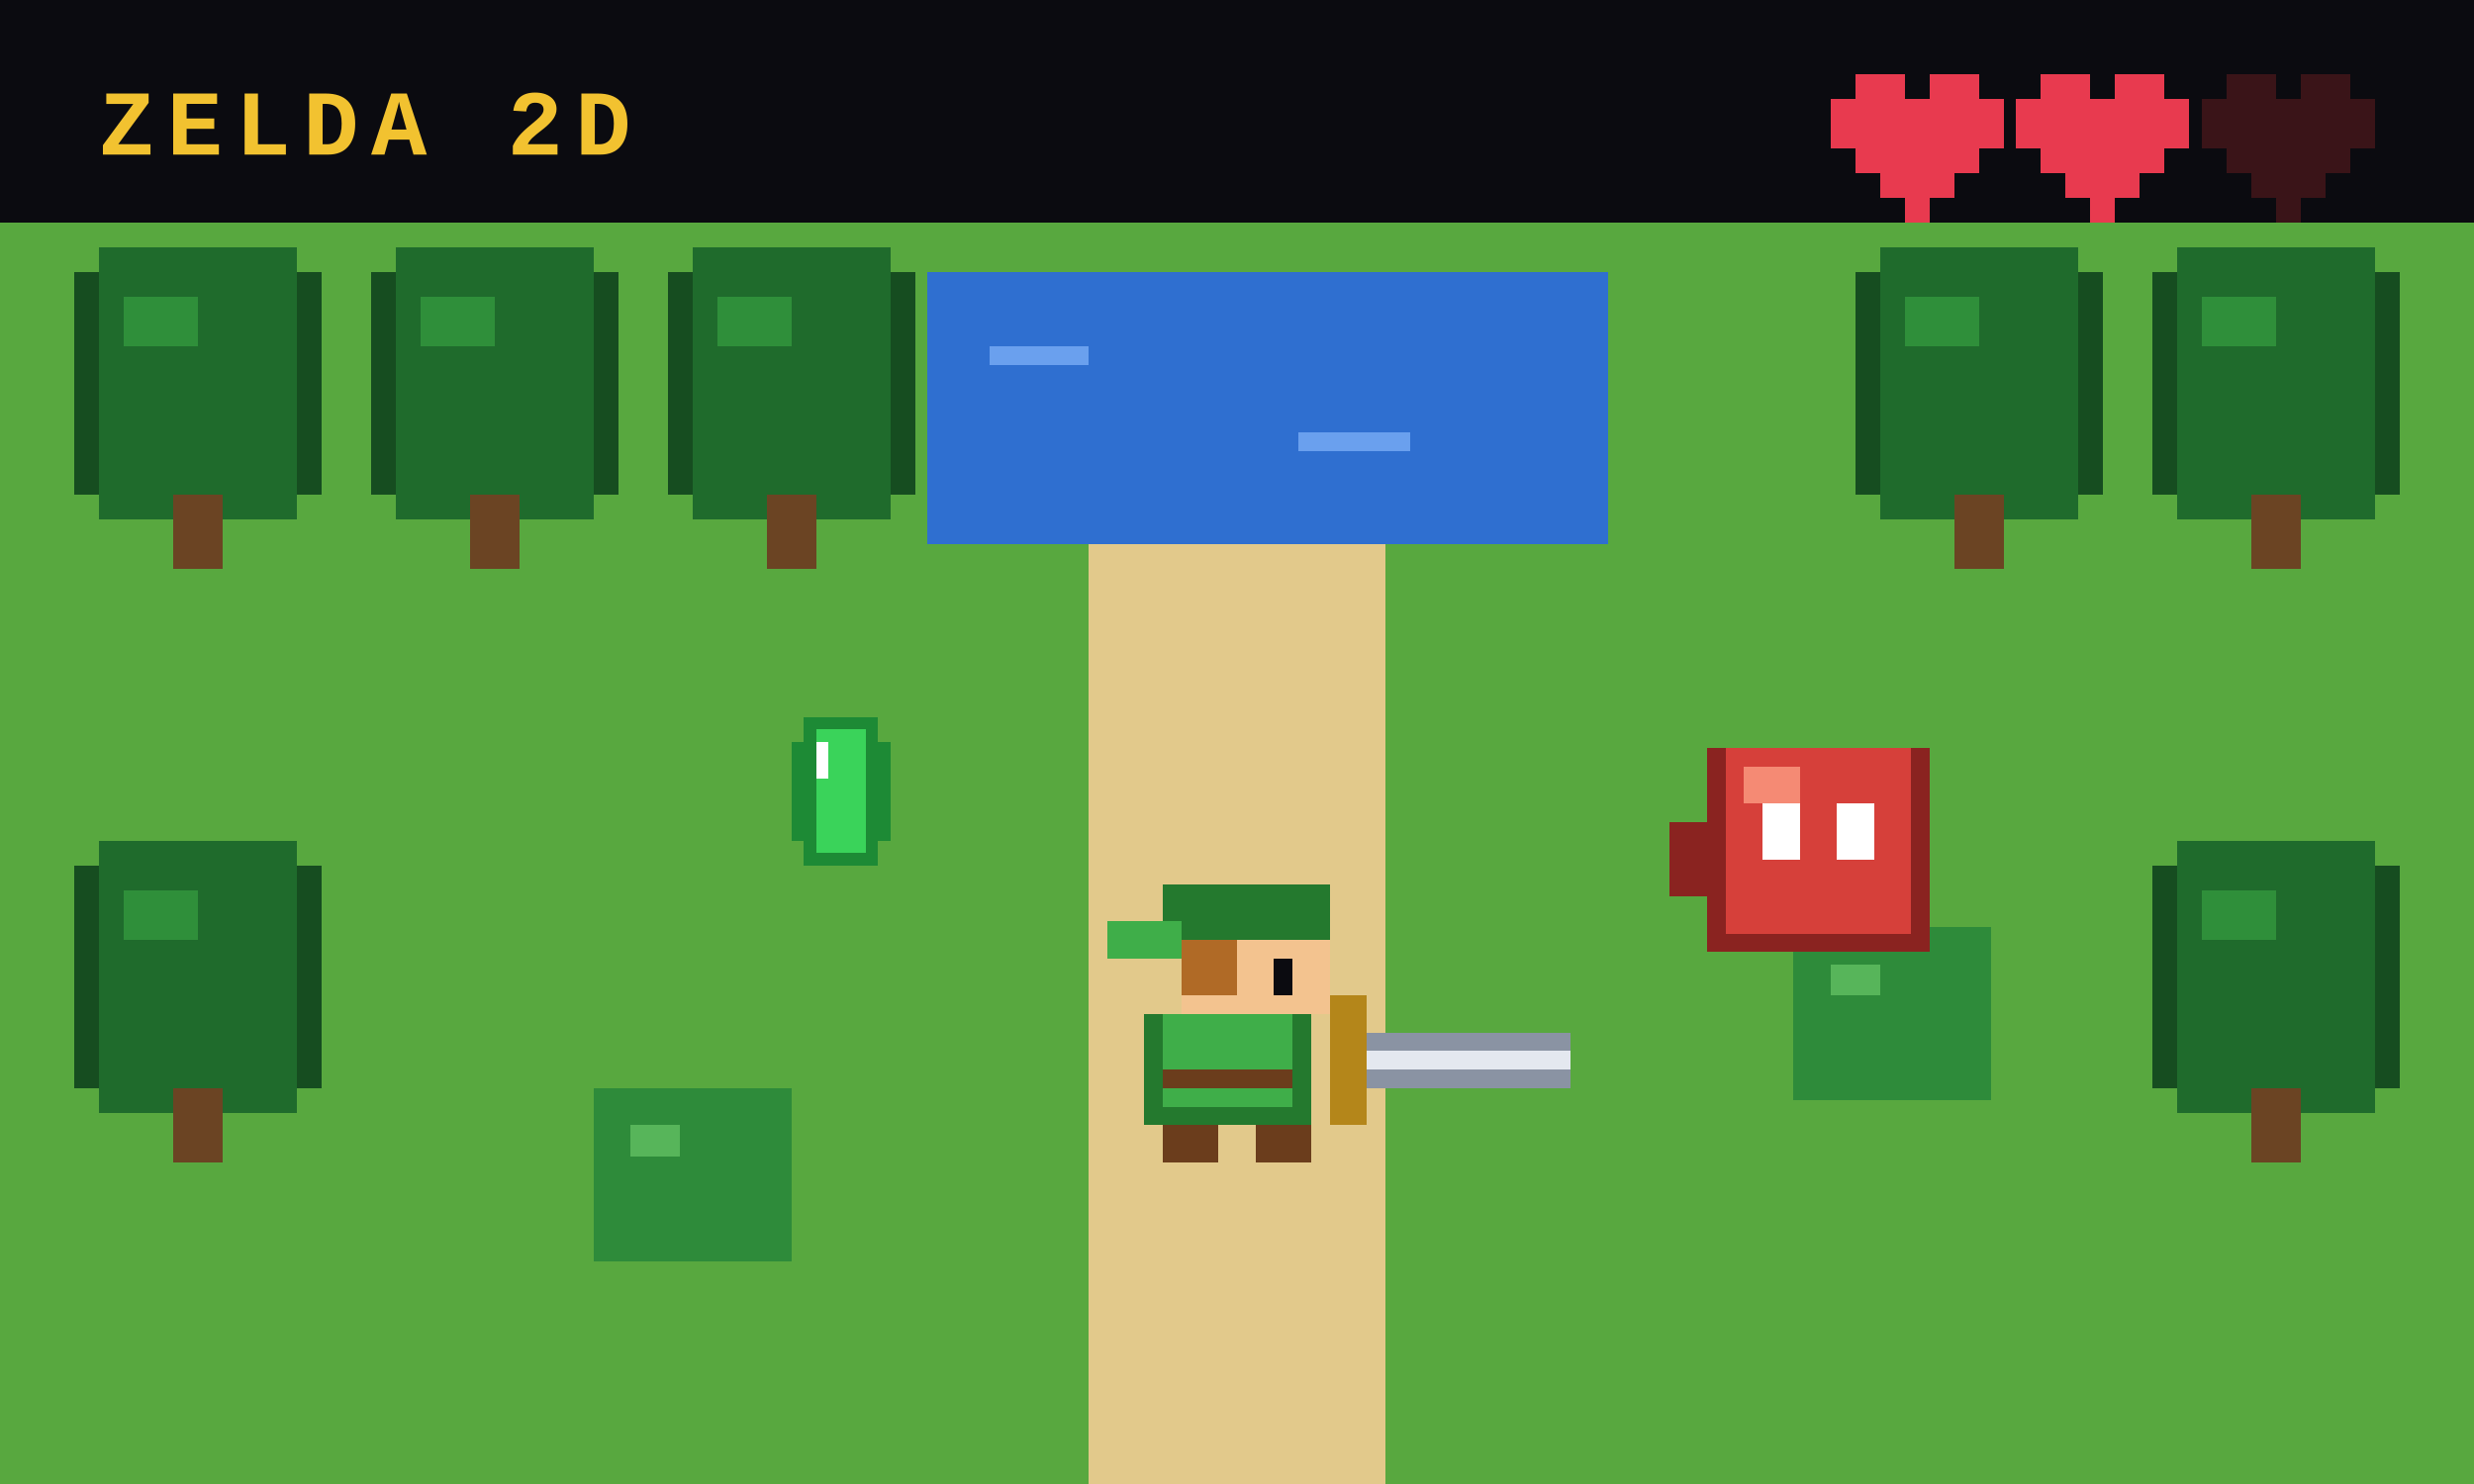
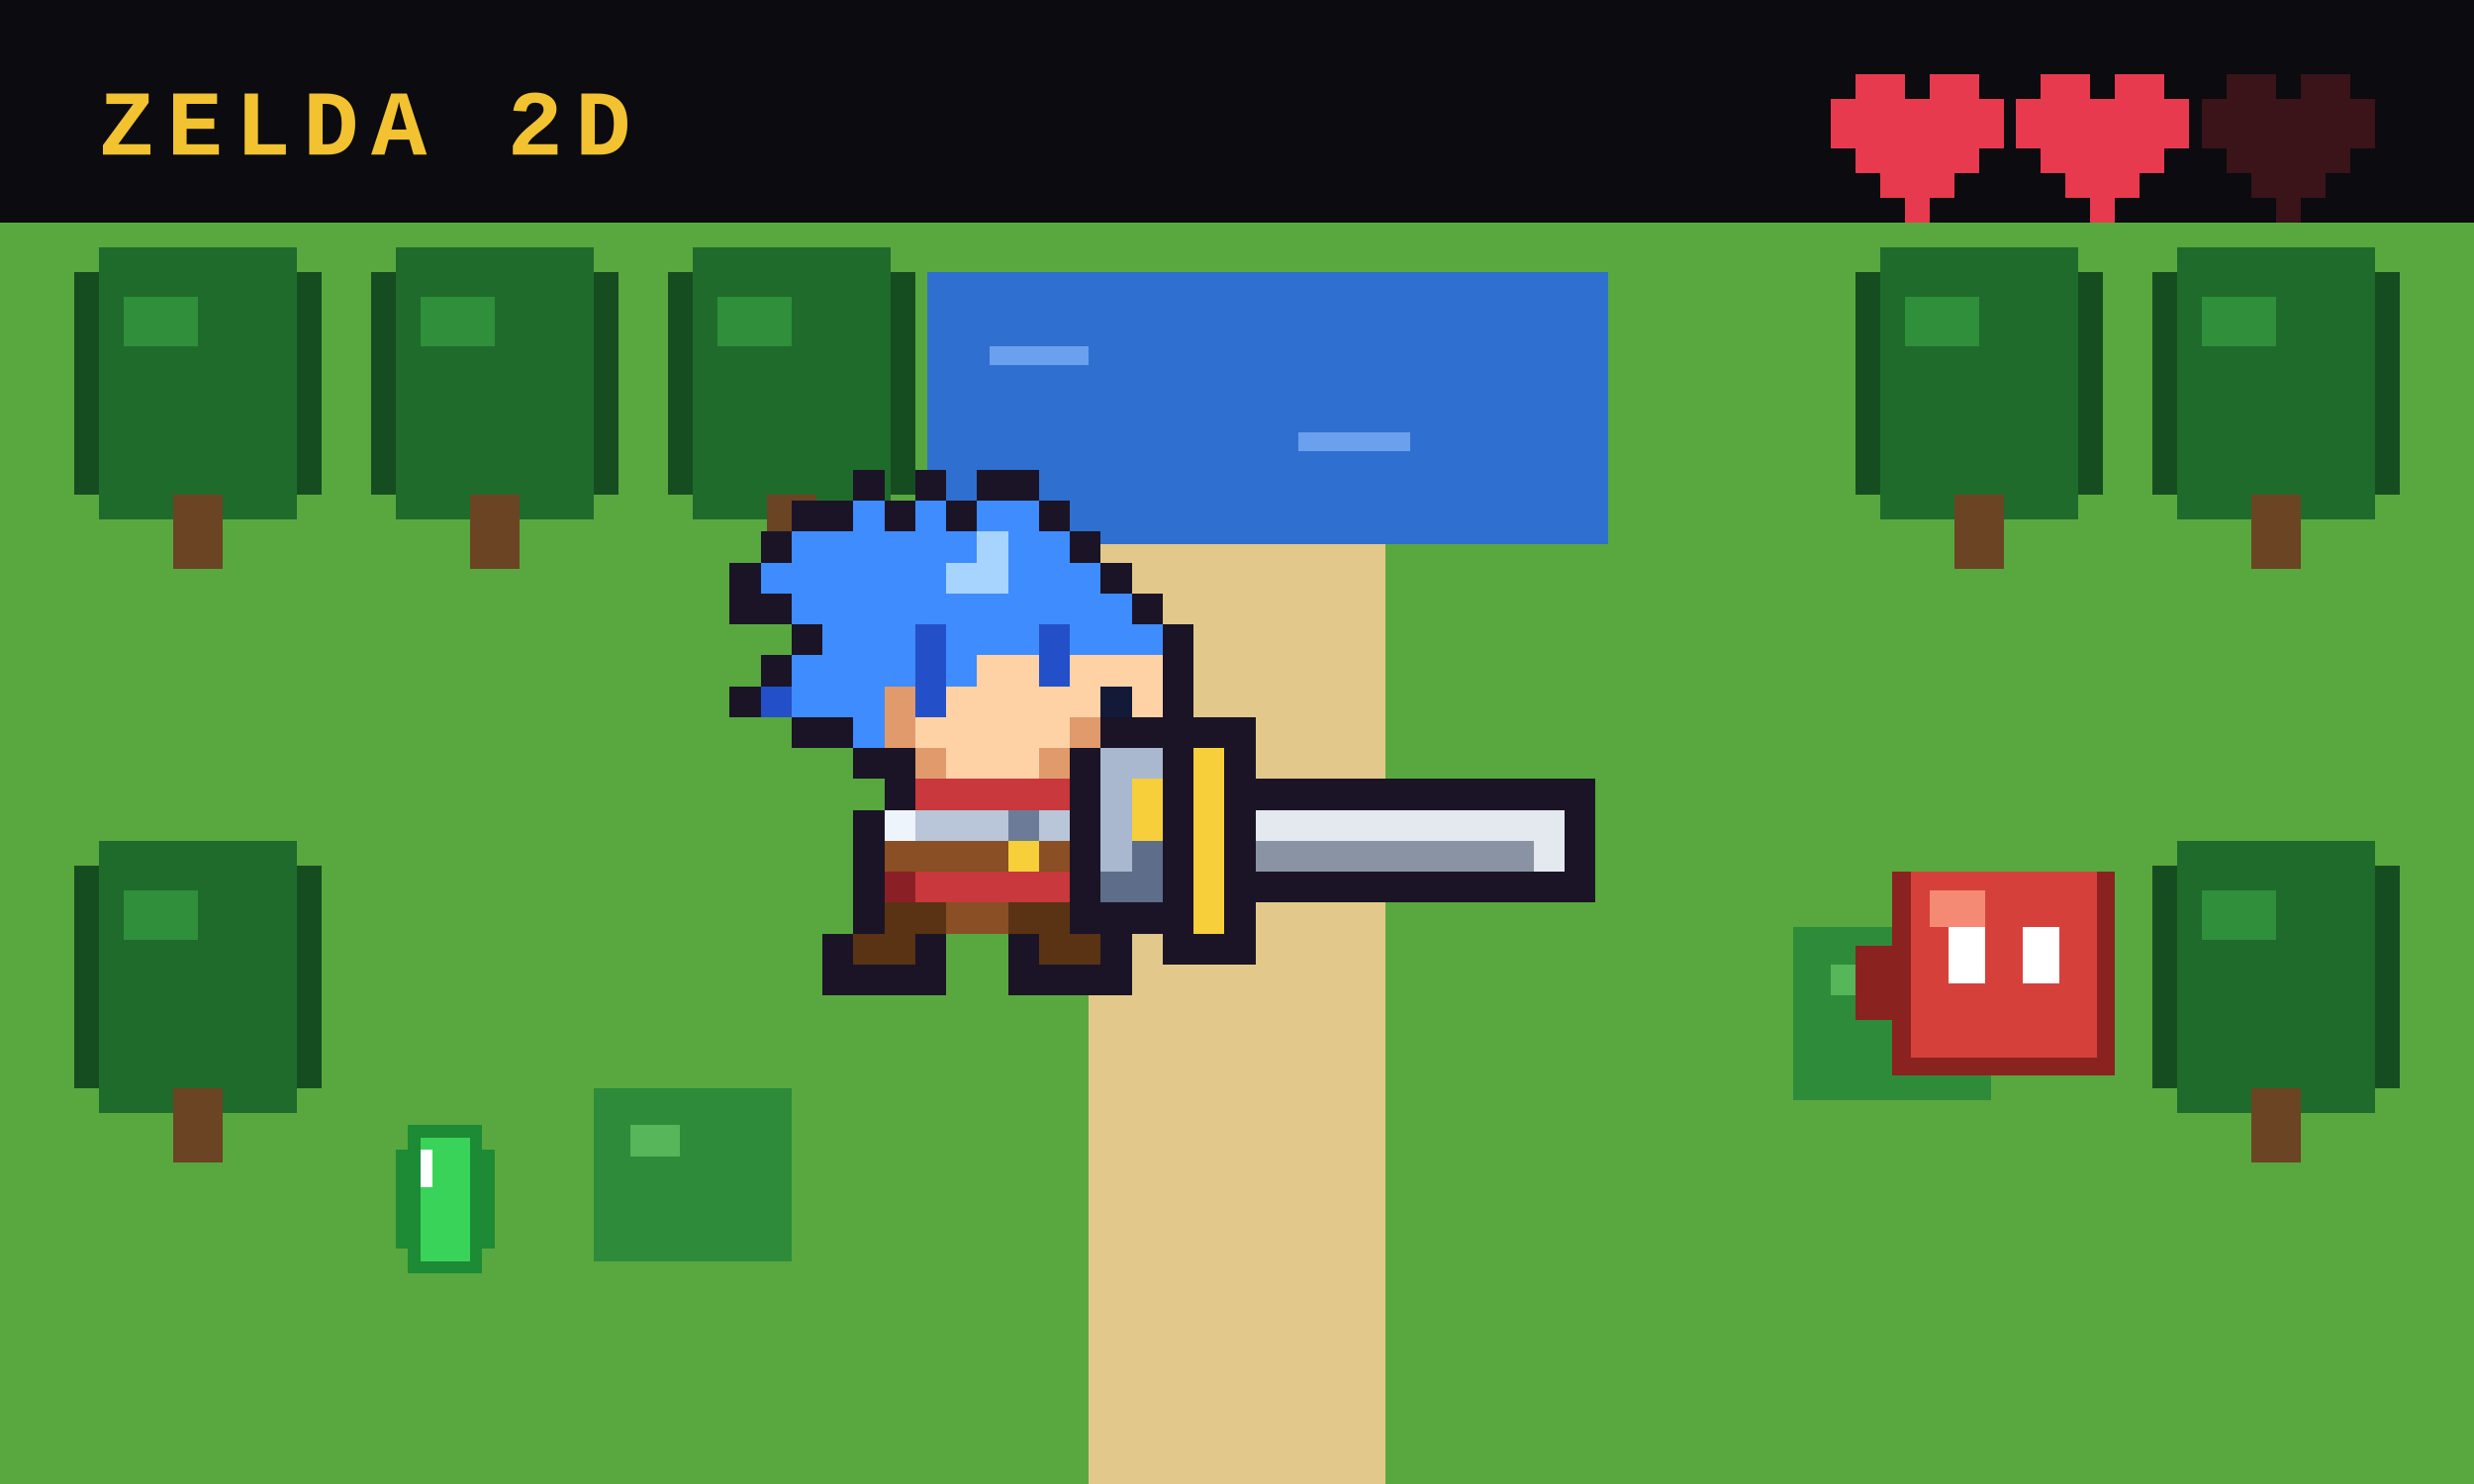
<svg xmlns="http://www.w3.org/2000/svg" viewBox="0 0 400 240" shape-rendering="crispEdges" font-family="'Courier New', monospace">
  <rect width="400" height="240" fill="#58a83f" />
  <rect width="400" height="36" fill="#0b0b10" />
  <g fill="#e83a4f">
    <path d="M300 12h8v4h4v-4h8v4h4v8h-4v4h-4v4h-4v4h-4v-4h-4v-4h-4v-4h-4v-8h4z" />
    <path d="M330 12h8v4h4v-4h8v4h4v8h-4v4h-4v4h-4v4h-4v-4h-4v-4h-4v-4h-4v-8h4z" />
  </g>
  <path d="M360 12h8v4h4v-4h8v4h4v8h-4v4h-4v4h-4v4h-4v-4h-4v-4h-4v-4h-4v-8h4z" fill="#3a1418" />
  <text x="16" y="25" fill="#f2c230" font-size="15" font-weight="700" letter-spacing="2">ZELDA 2D</text>
  <g id="tree">
    <rect x="12" y="44" width="40" height="36" fill="#164d20" />
    <rect x="16" y="40" width="32" height="44" fill="#1f6b2c" />
    <rect x="20" y="48" width="12" height="8" fill="#2f8f3a" />
    <rect x="28" y="80" width="8" height="12" fill="#6b4423" />
  </g>
  <use href="#tree" x="48" />
  <use href="#tree" x="96" />
  <use href="#tree" x="288" />
  <use href="#tree" x="336" />
  <use href="#tree" y="96" />
  <use href="#tree" x="336" y="96" />
  <rect x="150" y="44" width="110" height="44" fill="#2f6fd0" />
  <rect x="160" y="56" width="16" height="3" fill="#6aa0ee" />
  <rect x="210" y="70" width="18" height="3" fill="#6aa0ee" />
  <rect x="176" y="88" width="48" height="152" fill="#e2c98b" />
  <g fill="#2e8b3a">
    <rect x="96" y="176" width="32" height="28" />
    <rect x="290" y="150" width="32" height="28" />
  </g>
  <g fill="#57b55a">
    <rect x="102" y="182" width="8" height="5" />
    <rect x="296" y="156" width="8" height="5" />
  </g>
-   <g transform="translate(176 140) scale(3)">
-     <rect x="4" y="13" width="3" height="3" fill="#6b3d1c" />
-     <rect x="9" y="13" width="3" height="3" fill="#6b3d1c" />
-     <rect x="3" y="8" width="9" height="6" fill="#24792e" />
-     <rect x="4" y="8" width="7" height="5" fill="#3fae49" />
-     <rect x="4" y="11" width="7" height="1" fill="#6b3d1c" />
-     <rect x="5" y="3" width="8" height="5" fill="#f3c38f" />
-     <rect x="5" y="3" width="3" height="4" fill="#b06a26" />
-     <rect x="10" y="5" width="1" height="2" fill="#0b0b10" />
-     <rect x="4" y="1" width="9" height="3" fill="#24792e" />
-     <rect x="1" y="3" width="4" height="2" fill="#3fae49" />
-     <rect x="15" y="9" width="11" height="3" fill="#8a93a3" />
-     <rect x="15" y="10" width="11" height="1" fill="#e4e8ef" />
-     <rect x="13" y="7" width="2" height="7" fill="#b4861a" />
-   </g>
-   <g transform="translate(270 112) scale(3)">
+   <g transform="translate(118 76) scale(5)">
+     <rect x="14" y="8" width="3" height="8" fill="#1a1426" />
+     <rect x="15" y="9" width="1" height="6" fill="#f6cf3a" />
+     <rect x="17" y="10" width="11" height="4" fill="#1a1426" />
+     <rect x="17" y="11" width="10" height="2" fill="#e4e8ef" />
+     <rect x="17" y="12" width="9" height="1" fill="#8a93a3" />
+     <rect x="4" y="0" width="1" height="1" fill="#1a1426" />
+     <rect x="6" y="0" width="1" height="1" fill="#1a1426" />
+     <rect x="8" y="0" width="1" height="1" fill="#1a1426" />
+     <rect x="9" y="0" width="1" height="1" fill="#1a1426" />
+     <rect x="2" y="1" width="1" height="1" fill="#1a1426" />
+     <rect x="3" y="1" width="1" height="1" fill="#1a1426" />
+     <rect x="4" y="1" width="1" height="1" fill="#3f8cff" />
+     <rect x="5" y="1" width="1" height="1" fill="#1a1426" />
+     <rect x="6" y="1" width="1" height="1" fill="#3f8cff" />
+     <rect x="7" y="1" width="1" height="1" fill="#1a1426" />
+     <rect x="8" y="1" width="1" height="1" fill="#3f8cff" />
+     <rect x="9" y="1" width="1" height="1" fill="#3f8cff" />
+     <rect x="10" y="1" width="1" height="1" fill="#1a1426" />
+     <rect x="1" y="2" width="1" height="1" fill="#1a1426" />
+     <rect x="2" y="2" width="1" height="1" fill="#3f8cff" />
+     <rect x="3" y="2" width="1" height="1" fill="#3f8cff" />
+     <rect x="4" y="2" width="1" height="1" fill="#3f8cff" />
+     <rect x="5" y="2" width="1" height="1" fill="#3f8cff" />
+     <rect x="6" y="2" width="1" height="1" fill="#3f8cff" />
+     <rect x="7" y="2" width="1" height="1" fill="#3f8cff" />
+     <rect x="8" y="2" width="1" height="1" fill="#a6d4ff" />
+     <rect x="9" y="2" width="1" height="1" fill="#3f8cff" />
+     <rect x="10" y="2" width="1" height="1" fill="#3f8cff" />
+     <rect x="11" y="2" width="1" height="1" fill="#1a1426" />
+     <rect x="0" y="3" width="1" height="1" fill="#1a1426" />
+     <rect x="1" y="3" width="1" height="1" fill="#3f8cff" />
+     <rect x="2" y="3" width="1" height="1" fill="#3f8cff" />
+     <rect x="3" y="3" width="1" height="1" fill="#3f8cff" />
+     <rect x="4" y="3" width="1" height="1" fill="#3f8cff" />
+     <rect x="5" y="3" width="1" height="1" fill="#3f8cff" />
+     <rect x="6" y="3" width="1" height="1" fill="#3f8cff" />
+     <rect x="7" y="3" width="1" height="1" fill="#a6d4ff" />
+     <rect x="8" y="3" width="1" height="1" fill="#a6d4ff" />
+     <rect x="9" y="3" width="1" height="1" fill="#3f8cff" />
+     <rect x="10" y="3" width="1" height="1" fill="#3f8cff" />
+     <rect x="11" y="3" width="1" height="1" fill="#3f8cff" />
+     <rect x="12" y="3" width="1" height="1" fill="#1a1426" />
+     <rect x="0" y="4" width="1" height="1" fill="#1a1426" />
+     <rect x="1" y="4" width="1" height="1" fill="#1a1426" />
+     <rect x="2" y="4" width="1" height="1" fill="#3f8cff" />
+     <rect x="3" y="4" width="1" height="1" fill="#3f8cff" />
+     <rect x="4" y="4" width="1" height="1" fill="#3f8cff" />
+     <rect x="5" y="4" width="1" height="1" fill="#3f8cff" />
+     <rect x="6" y="4" width="1" height="1" fill="#3f8cff" />
+     <rect x="7" y="4" width="1" height="1" fill="#3f8cff" />
+     <rect x="8" y="4" width="1" height="1" fill="#3f8cff" />
+     <rect x="9" y="4" width="1" height="1" fill="#3f8cff" />
+     <rect x="10" y="4" width="1" height="1" fill="#3f8cff" />
+     <rect x="11" y="4" width="1" height="1" fill="#3f8cff" />
+     <rect x="12" y="4" width="1" height="1" fill="#3f8cff" />
+     <rect x="13" y="4" width="1" height="1" fill="#1a1426" />
+     <rect x="2" y="5" width="1" height="1" fill="#1a1426" />
+     <rect x="3" y="5" width="1" height="1" fill="#3f8cff" />
+     <rect x="4" y="5" width="1" height="1" fill="#3f8cff" />
+     <rect x="5" y="5" width="1" height="1" fill="#3f8cff" />
+     <rect x="6" y="5" width="1" height="1" fill="#2350c8" />
+     <rect x="7" y="5" width="1" height="1" fill="#3f8cff" />
+     <rect x="8" y="5" width="1" height="1" fill="#3f8cff" />
+     <rect x="9" y="5" width="1" height="1" fill="#3f8cff" />
+     <rect x="10" y="5" width="1" height="1" fill="#2350c8" />
+     <rect x="11" y="5" width="1" height="1" fill="#3f8cff" />
+     <rect x="12" y="5" width="1" height="1" fill="#3f8cff" />
+     <rect x="13" y="5" width="1" height="1" fill="#3f8cff" />
+     <rect x="14" y="5" width="1" height="1" fill="#1a1426" />
+     <rect x="1" y="6" width="1" height="1" fill="#1a1426" />
+     <rect x="2" y="6" width="1" height="1" fill="#3f8cff" />
+     <rect x="3" y="6" width="1" height="1" fill="#3f8cff" />
+     <rect x="4" y="6" width="1" height="1" fill="#3f8cff" />
+     <rect x="5" y="6" width="1" height="1" fill="#3f8cff" />
+     <rect x="6" y="6" width="1" height="1" fill="#2350c8" />
+     <rect x="7" y="6" width="1" height="1" fill="#3f8cff" />
+     <rect x="8" y="6" width="1" height="1" fill="#ffd2a6" />
+     <rect x="9" y="6" width="1" height="1" fill="#ffd2a6" />
+     <rect x="10" y="6" width="1" height="1" fill="#2350c8" />
+     <rect x="11" y="6" width="1" height="1" fill="#ffd2a6" />
+     <rect x="12" y="6" width="1" height="1" fill="#ffd2a6" />
+     <rect x="13" y="6" width="1" height="1" fill="#ffd2a6" />
+     <rect x="14" y="6" width="1" height="1" fill="#1a1426" />
+     <rect x="0" y="7" width="1" height="1" fill="#1a1426" />
+     <rect x="1" y="7" width="1" height="1" fill="#2350c8" />
+     <rect x="2" y="7" width="1" height="1" fill="#3f8cff" />
+     <rect x="3" y="7" width="1" height="1" fill="#3f8cff" />
+     <rect x="4" y="7" width="1" height="1" fill="#3f8cff" />
+     <rect x="5" y="7" width="1" height="1" fill="#e09a6c" />
+     <rect x="6" y="7" width="1" height="1" fill="#2350c8" />
+     <rect x="7" y="7" width="1" height="1" fill="#ffd2a6" />
+     <rect x="8" y="7" width="1" height="1" fill="#ffd2a6" />
+     <rect x="9" y="7" width="1" height="1" fill="#ffd2a6" />
+     <rect x="10" y="7" width="1" height="1" fill="#ffd2a6" />
+     <rect x="11" y="7" width="1" height="1" fill="#ffd2a6" />
+     <rect x="12" y="7" width="1" height="1" fill="#121a38" />
+     <rect x="13" y="7" width="1" height="1" fill="#ffd2a6" />
+     <rect x="14" y="7" width="1" height="1" fill="#1a1426" />
+     <rect x="2" y="8" width="1" height="1" fill="#1a1426" />
+     <rect x="3" y="8" width="1" height="1" fill="#1a1426" />
+     <rect x="4" y="8" width="1" height="1" fill="#3f8cff" />
+     <rect x="5" y="8" width="1" height="1" fill="#e09a6c" />
+     <rect x="6" y="8" width="1" height="1" fill="#ffd2a6" />
+     <rect x="7" y="8" width="1" height="1" fill="#ffd2a6" />
+     <rect x="8" y="8" width="1" height="1" fill="#ffd2a6" />
+     <rect x="9" y="8" width="1" height="1" fill="#ffd2a6" />
+     <rect x="10" y="8" width="1" height="1" fill="#ffd2a6" />
+     <rect x="11" y="8" width="1" height="1" fill="#e09a6c" />
+     <rect x="12" y="8" width="1" height="1" fill="#1a1426" />
+     <rect x="13" y="8" width="1" height="1" fill="#1a1426" />
+     <rect x="4" y="9" width="1" height="1" fill="#1a1426" />
+     <rect x="5" y="9" width="1" height="1" fill="#1a1426" />
+     <rect x="6" y="9" width="1" height="1" fill="#e09a6c" />
+     <rect x="7" y="9" width="1" height="1" fill="#ffd2a6" />
+     <rect x="8" y="9" width="1" height="1" fill="#ffd2a6" />
+     <rect x="9" y="9" width="1" height="1" fill="#ffd2a6" />
+     <rect x="10" y="9" width="1" height="1" fill="#e09a6c" />
+     <rect x="11" y="9" width="1" height="1" fill="#1a1426" />
+     <rect x="12" y="9" width="1" height="1" fill="#a9b8cf" />
+     <rect x="13" y="9" width="1" height="1" fill="#a9b8cf" />
+     <rect x="14" y="9" width="1" height="1" fill="#1a1426" />
+     <rect x="5" y="10" width="1" height="1" fill="#1a1426" />
+     <rect x="6" y="10" width="1" height="1" fill="#c8383c" />
+     <rect x="7" y="10" width="1" height="1" fill="#c8383c" />
+     <rect x="8" y="10" width="1" height="1" fill="#c8383c" />
+     <rect x="9" y="10" width="1" height="1" fill="#c8383c" />
+     <rect x="10" y="10" width="1" height="1" fill="#c8383c" />
+     <rect x="11" y="10" width="1" height="1" fill="#1a1426" />
+     <rect x="12" y="10" width="1" height="1" fill="#a9b8cf" />
+     <rect x="13" y="10" width="1" height="1" fill="#f6cf3a" />
+     <rect x="14" y="10" width="1" height="1" fill="#1a1426" />
+     <rect x="4" y="11" width="1" height="1" fill="#1a1426" />
+     <rect x="5" y="11" width="1" height="1" fill="#eef4fc" />
+     <rect x="6" y="11" width="1" height="1" fill="#b9c5d8" />
+     <rect x="7" y="11" width="1" height="1" fill="#b9c5d8" />
+     <rect x="8" y="11" width="1" height="1" fill="#b9c5d8" />
+     <rect x="9" y="11" width="1" height="1" fill="#6c7c98" />
+     <rect x="10" y="11" width="1" height="1" fill="#b9c5d8" />
+     <rect x="11" y="11" width="1" height="1" fill="#1a1426" />
+     <rect x="12" y="11" width="1" height="1" fill="#a9b8cf" />
+     <rect x="13" y="11" width="1" height="1" fill="#f6cf3a" />
+     <rect x="14" y="11" width="1" height="1" fill="#1a1426" />
+     <rect x="4" y="12" width="1" height="1" fill="#1a1426" />
+     <rect x="5" y="12" width="1" height="1" fill="#8a4f24" />
+     <rect x="6" y="12" width="1" height="1" fill="#8a4f24" />
+     <rect x="7" y="12" width="1" height="1" fill="#8a4f24" />
+     <rect x="8" y="12" width="1" height="1" fill="#8a4f24" />
+     <rect x="9" y="12" width="1" height="1" fill="#f6cf3a" />
+     <rect x="10" y="12" width="1" height="1" fill="#8a4f24" />
+     <rect x="11" y="12" width="1" height="1" fill="#1a1426" />
+     <rect x="12" y="12" width="1" height="1" fill="#a9b8cf" />
+     <rect x="13" y="12" width="1" height="1" fill="#5d6d8a" />
+     <rect x="14" y="12" width="1" height="1" fill="#1a1426" />
+     <rect x="4" y="13" width="1" height="1" fill="#1a1426" />
+     <rect x="5" y="13" width="1" height="1" fill="#8a2026" />
+     <rect x="6" y="13" width="1" height="1" fill="#c8383c" />
+     <rect x="7" y="13" width="1" height="1" fill="#c8383c" />
+     <rect x="8" y="13" width="1" height="1" fill="#c8383c" />
+     <rect x="9" y="13" width="1" height="1" fill="#c8383c" />
+     <rect x="10" y="13" width="1" height="1" fill="#c8383c" />
+     <rect x="11" y="13" width="1" height="1" fill="#1a1426" />
+     <rect x="12" y="13" width="1" height="1" fill="#5d6d8a" />
+     <rect x="13" y="13" width="1" height="1" fill="#5d6d8a" />
+     <rect x="14" y="13" width="1" height="1" fill="#1a1426" />
+     <rect x="4" y="14" width="1" height="1" fill="#1a1426" />
+     <rect x="5" y="14" width="1" height="1" fill="#5a3214" />
+     <rect x="6" y="14" width="1" height="1" fill="#5a3214" />
+     <rect x="7" y="14" width="1" height="1" fill="#8a4f24" />
+     <rect x="8" y="14" width="1" height="1" fill="#8a4f24" />
+     <rect x="9" y="14" width="1" height="1" fill="#5a3214" />
+     <rect x="10" y="14" width="1" height="1" fill="#5a3214" />
+     <rect x="11" y="14" width="1" height="1" fill="#1a1426" />
+     <rect x="12" y="14" width="1" height="1" fill="#1a1426" />
+     <rect x="13" y="14" width="1" height="1" fill="#1a1426" />
+     <rect x="3" y="15" width="1" height="1" fill="#1a1426" />
+     <rect x="4" y="15" width="1" height="1" fill="#5a3214" />
+     <rect x="5" y="15" width="1" height="1" fill="#5a3214" />
+     <rect x="6" y="15" width="1" height="1" fill="#1a1426" />
+     <rect x="9" y="15" width="1" height="1" fill="#1a1426" />
+     <rect x="10" y="15" width="1" height="1" fill="#5a3214" />
+     <rect x="11" y="15" width="1" height="1" fill="#5a3214" />
+     <rect x="12" y="15" width="1" height="1" fill="#1a1426" />
+     <rect x="3" y="16" width="1" height="1" fill="#1a1426" />
+     <rect x="4" y="16" width="1" height="1" fill="#1a1426" />
+     <rect x="5" y="16" width="1" height="1" fill="#1a1426" />
+     <rect x="6" y="16" width="1" height="1" fill="#1a1426" />
+     <rect x="9" y="16" width="1" height="1" fill="#1a1426" />
+     <rect x="10" y="16" width="1" height="1" fill="#1a1426" />
+     <rect x="11" y="16" width="1" height="1" fill="#1a1426" />
+     <rect x="12" y="16" width="1" height="1" fill="#1a1426" />
+   </g>
+   <g transform="translate(300 132) scale(3)">
    <rect x="2" y="3" width="12" height="11" fill="#8a2320" />
    <rect x="3" y="3" width="10" height="10" fill="#d6403a" />
    <rect x="4" y="4" width="3" height="2" fill="#f58a74" />
    <rect x="5" y="6" width="2" height="3" fill="#fff" />
    <rect x="9" y="6" width="2" height="3" fill="#fff" />
    <rect x="0" y="7" width="3" height="4" fill="#8a2320" />
  </g>
-   <g transform="translate(120 112) scale(2)">
+   <g transform="translate(56 178) scale(2)">
    <rect x="4" y="4" width="8" height="8" fill="#1d8a35" />
    <rect x="5" y="2" width="6" height="12" fill="#1d8a35" />
    <rect x="6" y="3" width="4" height="10" fill="#3ad35a" />
    <rect x="6" y="4" width="1" height="3" fill="#fff" />
  </g>
</svg>
